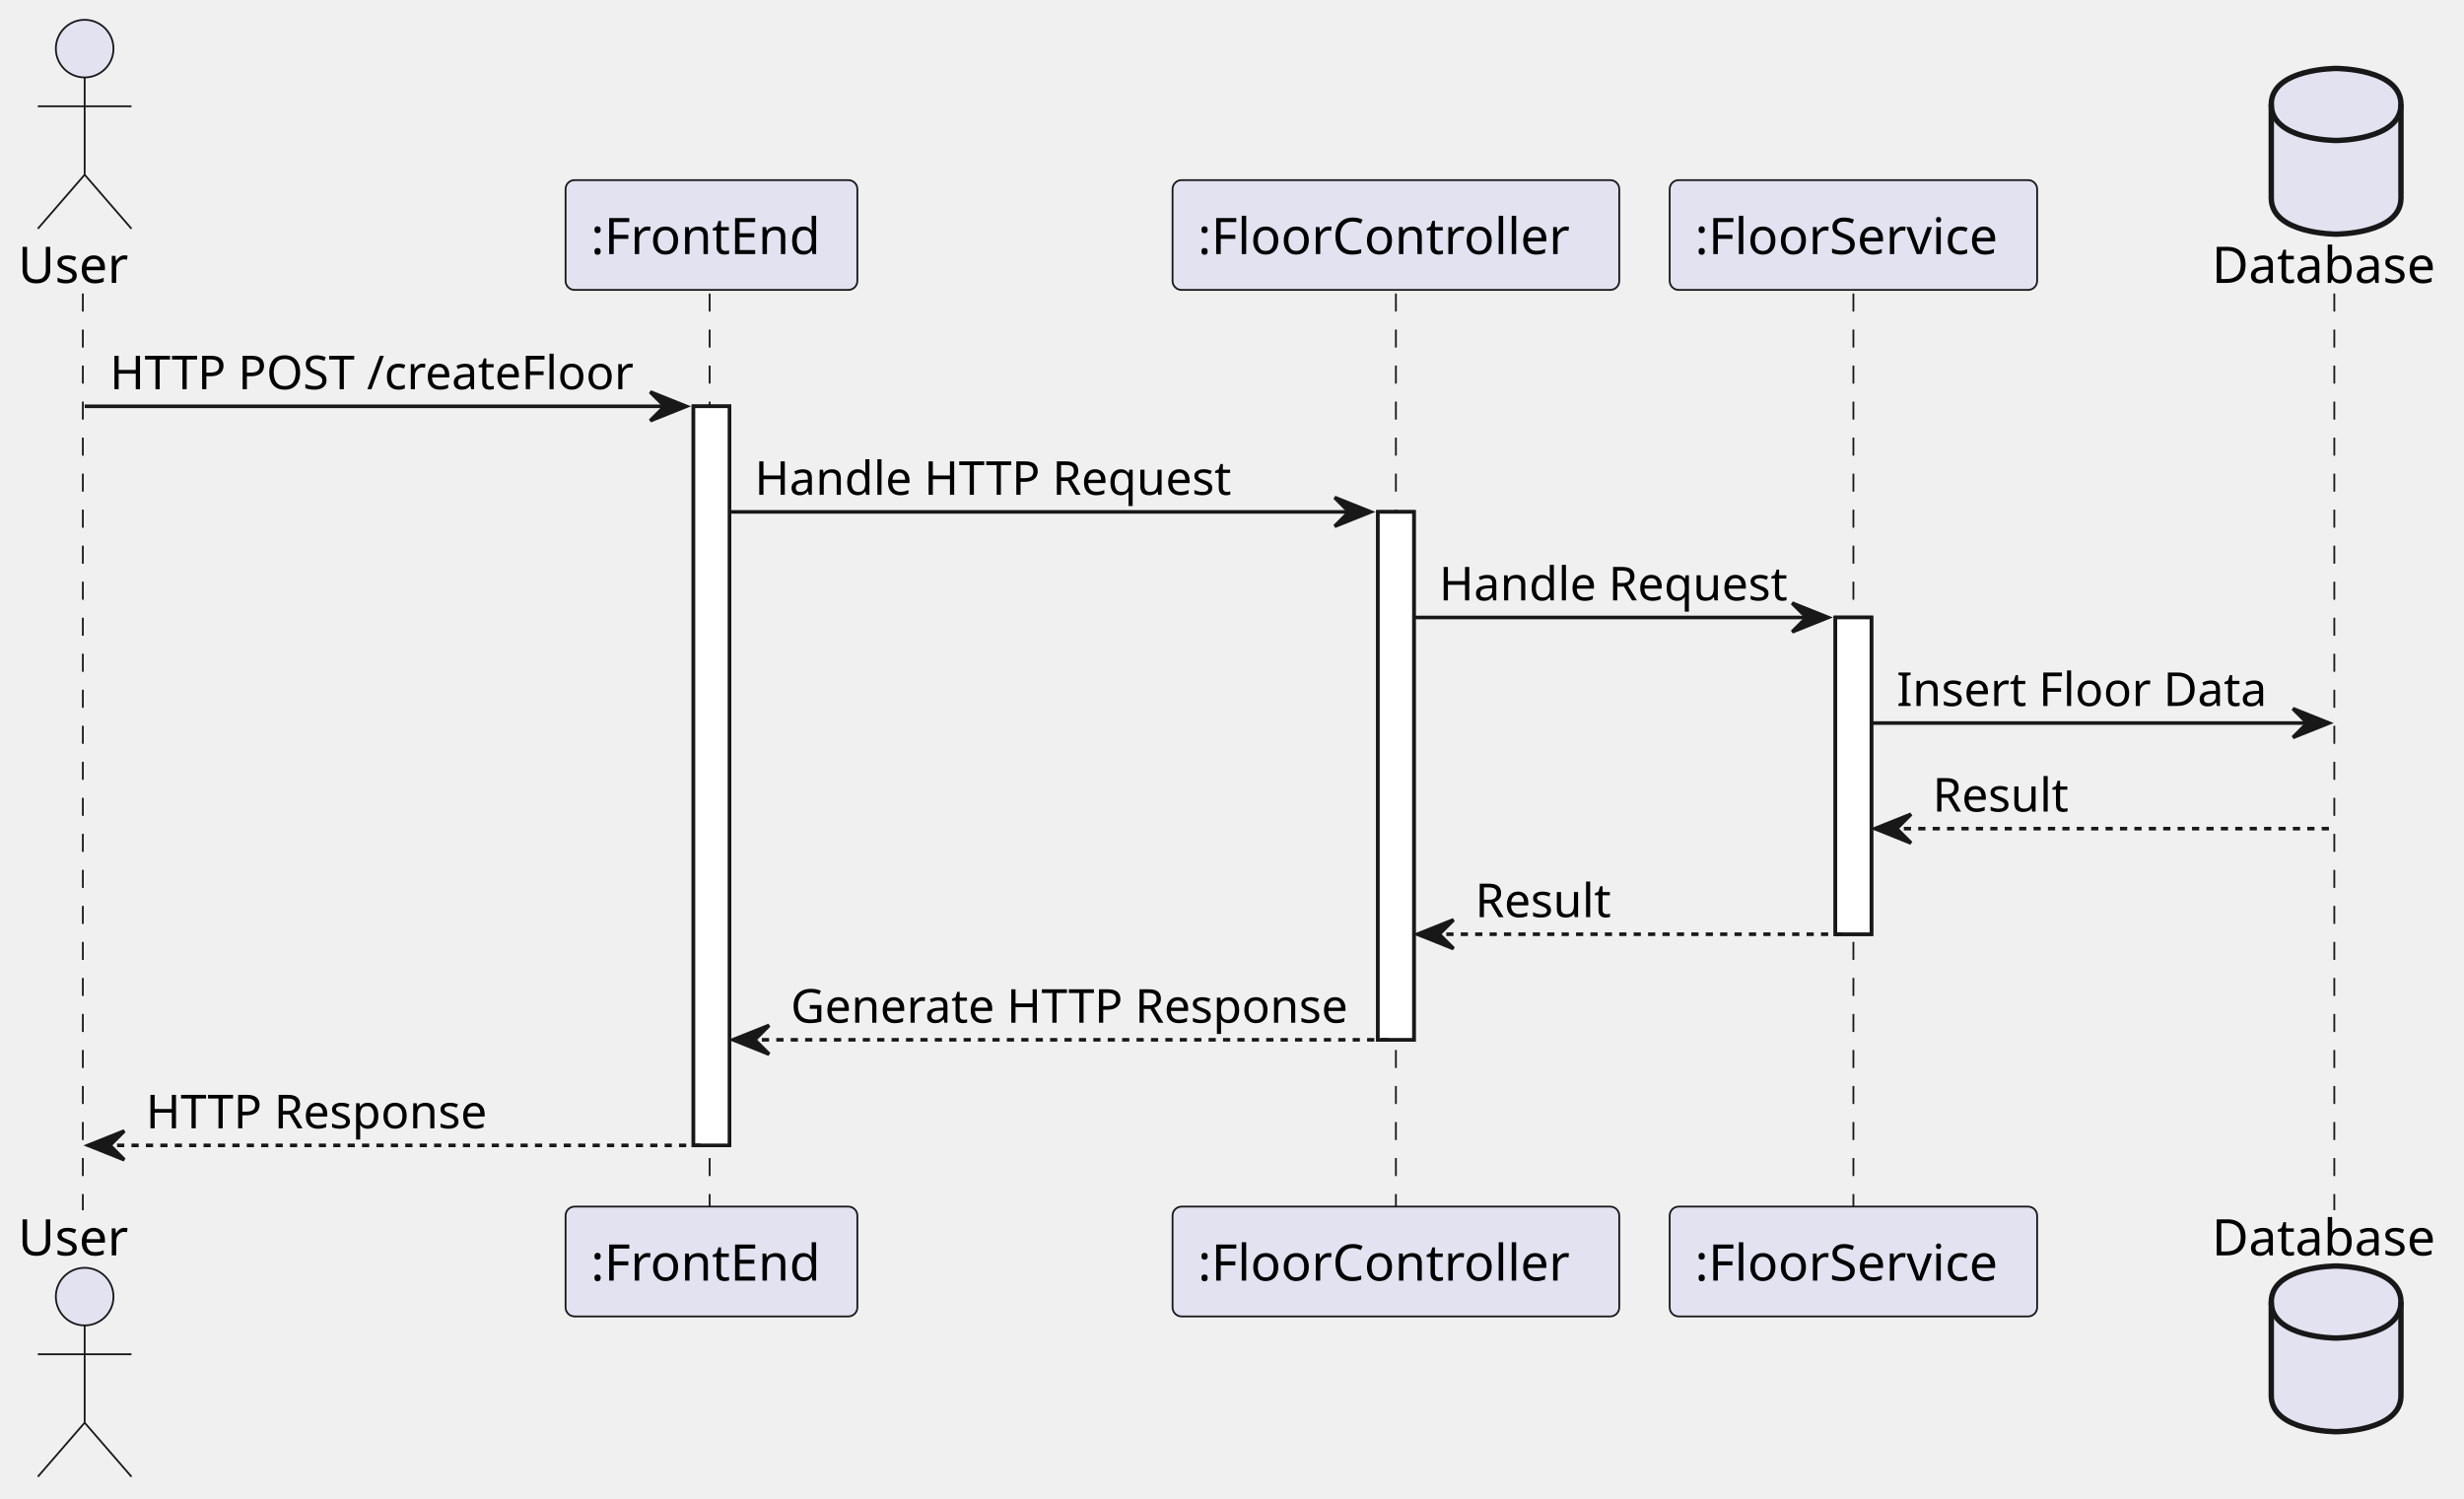
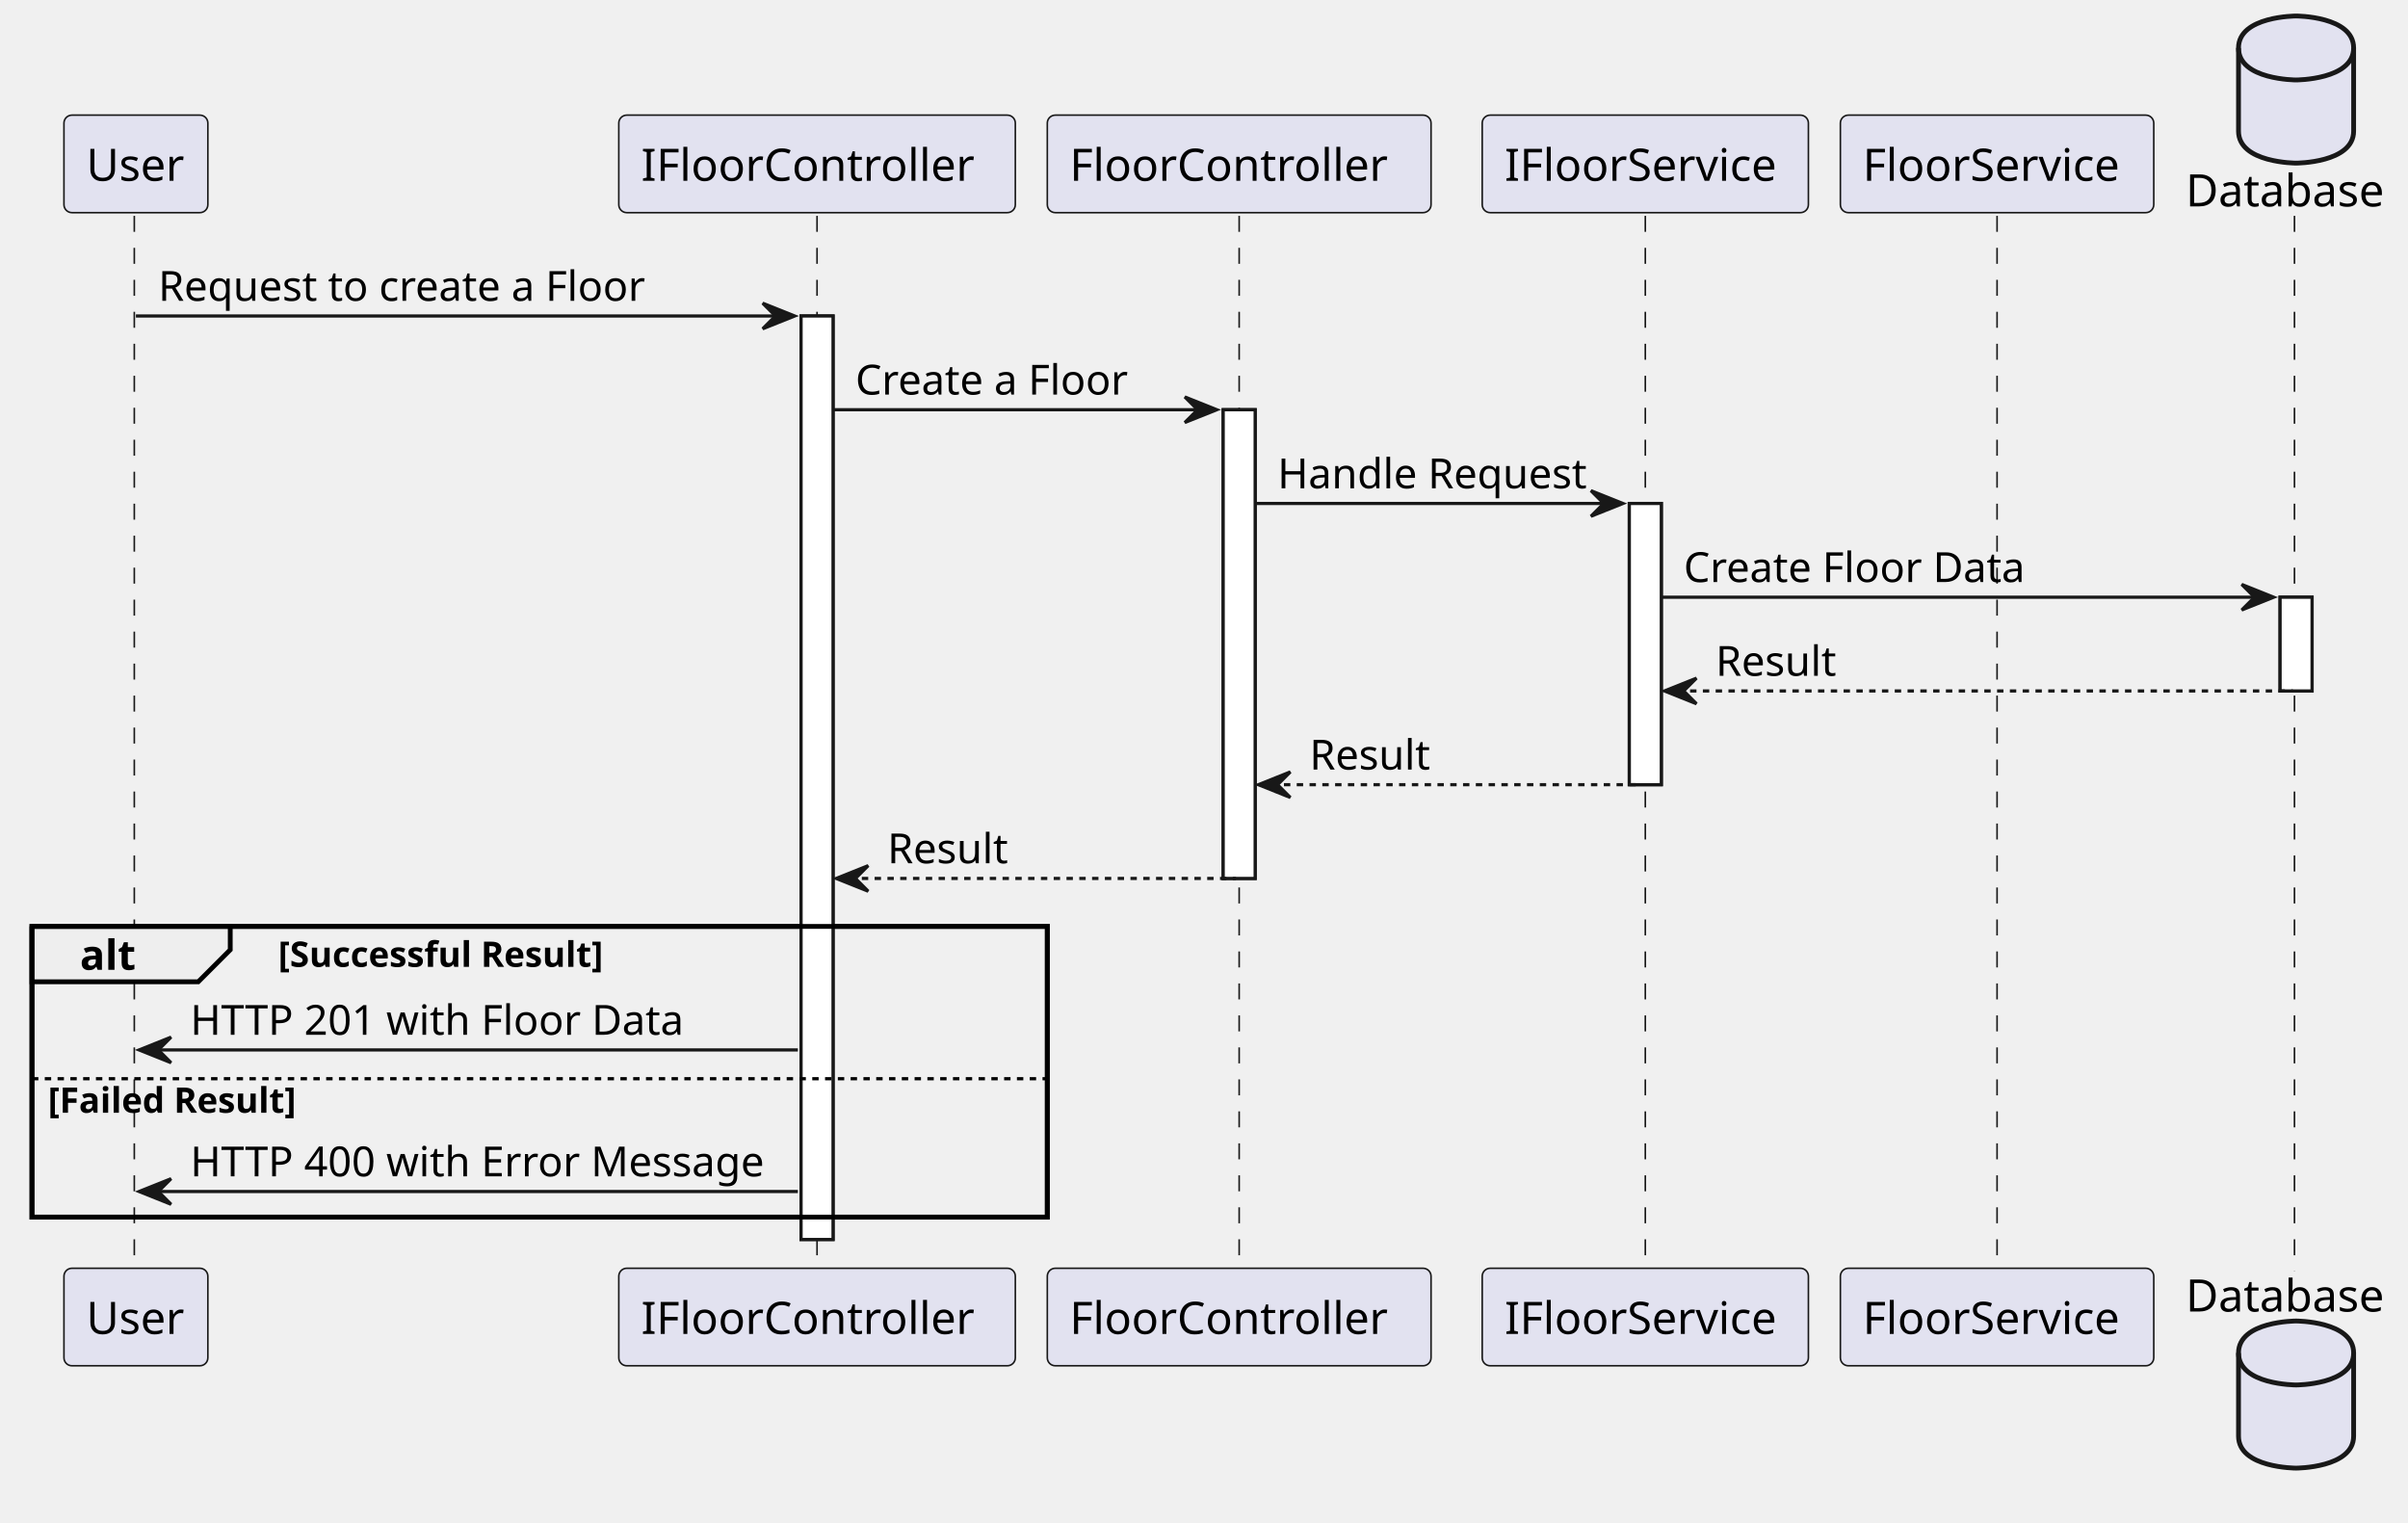
- <svg xmlns="http://www.w3.org/2000/svg" contentStyleType="text/css" height="416px" preserveAspectRatio="none" style="width:684px;height:416px;background:#FFFFFF;" version="1.1" viewBox="0 0 684 416" width="684px" zoomAndPan="magnify">
+ <svg xmlns="http://www.w3.org/2000/svg" contentStyleType="text/css" height="476px" preserveAspectRatio="none" style="width:753px;height:476px;background:#FFFFFF;" version="1.1" viewBox="0 0 753 476" width="753px" zoomAndPan="magnify">
  <defs />
  <g>
-     <rect fill="#FFFFFF" height="205.174" style="stroke:#181818;stroke-width:1.0;" width="10" x="192.5" y="112.799" />
-     <rect fill="#FFFFFF" height="146.553" style="stroke:#181818;stroke-width:1.0;" width="10" x="382.5" y="142.109" />
-     <rect fill="#FFFFFF" height="87.932" style="stroke:#181818;stroke-width:1.0;" width="10" x="509.5" y="171.42" />
-     <line style="stroke:#181818;stroke-width:0.5;stroke-dasharray:5.0,5.0;" x1="23" x2="23" y1="81.488" y2="335.973" />
-     <line style="stroke:#181818;stroke-width:0.5;stroke-dasharray:5.0,5.0;" x1="197" x2="197" y1="81.488" y2="335.973" />
-     <line style="stroke:#181818;stroke-width:0.5;stroke-dasharray:5.0,5.0;" x1="387.5" x2="387.5" y1="81.488" y2="335.973" />
-     <line style="stroke:#181818;stroke-width:0.5;stroke-dasharray:5.0,5.0;" x1="514.5" x2="514.5" y1="81.488" y2="335.973" />
-     <line style="stroke:#181818;stroke-width:0.5;stroke-dasharray:5.0,5.0;" x1="648" x2="648" y1="81.488" y2="335.973" />
-     <text fill="#000000" font-family="sans-serif" font-size="14" lengthAdjust="spacing" textLength="31" x="5" y="78.535">User</text>
-     <ellipse cx="23.5" cy="13.5" fill="#E2E2F0" rx="8" ry="8" style="stroke:#181818;stroke-width:0.5;" />
-     <path d="M23.5,21.5 L23.5,48.5 M10.5,29.5 L36.5,29.5 M23.5,48.5 L10.5,63.5 M23.5,48.5 L36.5,63.5 " fill="none" style="stroke:#181818;stroke-width:0.5;" />
-     <text fill="#000000" font-family="sans-serif" font-size="14" lengthAdjust="spacing" textLength="31" x="5" y="348.508">User</text>
-     <ellipse cx="23.5" cy="359.961" fill="#E2E2F0" rx="8" ry="8" style="stroke:#181818;stroke-width:0.5;" />
-     <path d="M23.5,367.961 L23.5,394.961 M10.5,375.961 L36.5,375.961 M23.5,394.961 L10.5,409.961 M23.5,394.961 L36.5,409.961 " fill="none" style="stroke:#181818;stroke-width:0.5;" />
-     <rect fill="#E2E2F0" height="30.488" rx="2.5" ry="2.5" style="stroke:#181818;stroke-width:0.5;" width="81" x="157" y="50" />
-     <text fill="#000000" font-family="sans-serif" font-size="14" lengthAdjust="spacing" textLength="67" x="164" y="70.535">:FrontEnd</text>
-     <rect fill="#E2E2F0" height="30.488" rx="2.5" ry="2.5" style="stroke:#181818;stroke-width:0.5;" width="81" x="157" y="334.973" />
-     <text fill="#000000" font-family="sans-serif" font-size="14" lengthAdjust="spacing" textLength="67" x="164" y="355.508">:FrontEnd</text>
-     <rect fill="#E2E2F0" height="30.488" rx="2.5" ry="2.5" style="stroke:#181818;stroke-width:0.5;" width="124" x="325.5" y="50" />
-     <text fill="#000000" font-family="sans-serif" font-size="14" lengthAdjust="spacing" textLength="110" x="332.5" y="70.535">:FloorController</text>
-     <rect fill="#E2E2F0" height="30.488" rx="2.5" ry="2.5" style="stroke:#181818;stroke-width:0.5;" width="124" x="325.5" y="334.973" />
-     <text fill="#000000" font-family="sans-serif" font-size="14" lengthAdjust="spacing" textLength="110" x="332.5" y="355.508">:FloorController</text>
-     <rect fill="#E2E2F0" height="30.488" rx="2.5" ry="2.5" style="stroke:#181818;stroke-width:0.5;" width="102" x="463.5" y="50" />
-     <text fill="#000000" font-family="sans-serif" font-size="14" lengthAdjust="spacing" textLength="88" x="470.5" y="70.535">:FloorService</text>
-     <rect fill="#E2E2F0" height="30.488" rx="2.5" ry="2.5" style="stroke:#181818;stroke-width:0.5;" width="102" x="463.5" y="334.973" />
-     <text fill="#000000" font-family="sans-serif" font-size="14" lengthAdjust="spacing" textLength="88" x="470.5" y="355.508">:FloorService</text>
-     <text fill="#000000" font-family="sans-serif" font-size="14" lengthAdjust="spacing" textLength="63" x="614" y="78.535">Database</text>
-     <path d="M630.5,29 C630.5,19 648.5,19 648.5,19 C648.5,19 666.5,19 666.5,29 L666.5,55 C666.5,65 648.5,65 648.5,65 C648.5,65 630.5,65 630.5,55 L630.5,29 " fill="#E2E2F0" style="stroke:#181818;stroke-width:1.5;" />
-     <path d="M630.5,29 C630.5,39 648.5,39 648.5,39 C648.5,39 666.5,39 666.5,29 " fill="none" style="stroke:#181818;stroke-width:1.5;" />
-     <text fill="#000000" font-family="sans-serif" font-size="14" lengthAdjust="spacing" textLength="63" x="614" y="348.508">Database</text>
-     <path d="M630.5,361.461 C630.5,351.461 648.5,351.461 648.5,351.461 C648.5,351.461 666.5,351.461 666.5,361.461 L666.5,387.461 C666.5,397.461 648.5,397.461 648.5,397.461 C648.5,397.461 630.5,397.461 630.5,387.461 L630.5,361.461 " fill="#E2E2F0" style="stroke:#181818;stroke-width:1.5;" />
-     <path d="M630.5,361.461 C630.5,371.461 648.5,371.461 648.5,371.461 C648.5,371.461 666.5,371.461 666.5,361.461 " fill="none" style="stroke:#181818;stroke-width:1.5;" />
-     <rect fill="#FFFFFF" height="205.174" style="stroke:#181818;stroke-width:1.0;" width="10" x="192.5" y="112.799" />
-     <rect fill="#FFFFFF" height="146.553" style="stroke:#181818;stroke-width:1.0;" width="10" x="382.5" y="142.109" />
-     <rect fill="#FFFFFF" height="87.932" style="stroke:#181818;stroke-width:1.0;" width="10" x="509.5" y="171.42" />
-     <polygon fill="#181818" points="180.5,108.799,190.5,112.799,180.5,116.799,184.5,112.799" style="stroke:#181818;stroke-width:1.0;" />
-     <line style="stroke:#181818;stroke-width:1.0;" x1="23.5" x2="186.5" y1="112.799" y2="112.799" />
-     <text fill="#000000" font-family="sans-serif" font-size="13" lengthAdjust="spacing" textLength="150" x="30.5" y="108.057">HTTP POST /createFloor</text>
-     <polygon fill="#181818" points="370.5,138.109,380.5,142.109,370.5,146.109,374.5,142.109" style="stroke:#181818;stroke-width:1.0;" />
-     <line style="stroke:#181818;stroke-width:1.0;" x1="202.5" x2="376.5" y1="142.109" y2="142.109" />
-     <text fill="#000000" font-family="sans-serif" font-size="13" lengthAdjust="spacing" textLength="135" x="209.5" y="137.367">Handle HTTP Request</text>
-     <polygon fill="#181818" points="497.5,167.42,507.5,171.42,497.5,175.42,501.5,171.42" style="stroke:#181818;stroke-width:1.0;" />
-     <line style="stroke:#181818;stroke-width:1.0;" x1="392.5" x2="503.5" y1="171.42" y2="171.42" />
-     <text fill="#000000" font-family="sans-serif" font-size="13" lengthAdjust="spacing" textLength="98" x="399.5" y="166.678">Handle Request</text>
-     <polygon fill="#181818" points="636.5,196.731,646.5,200.731,636.5,204.731,640.5,200.731" style="stroke:#181818;stroke-width:1.0;" />
-     <line style="stroke:#181818;stroke-width:1.0;" x1="519.5" x2="642.5" y1="200.731" y2="200.731" />
-     <text fill="#000000" font-family="sans-serif" font-size="13" lengthAdjust="spacing" textLength="105" x="526.5" y="195.988">Insert Floor Data</text>
-     <polygon fill="#181818" points="530.5,226.041,520.5,230.041,530.5,234.041,526.5,230.041" style="stroke:#181818;stroke-width:1.0;" />
-     <line style="stroke:#181818;stroke-width:1.0;stroke-dasharray:2.0,2.0;" x1="524.5" x2="647.5" y1="230.041" y2="230.041" />
-     <text fill="#000000" font-family="sans-serif" font-size="13" lengthAdjust="spacing" textLength="39" x="536.5" y="225.299">Result</text>
-     <polygon fill="#181818" points="403.5,255.352,393.5,259.352,403.5,263.352,399.5,259.352" style="stroke:#181818;stroke-width:1.0;" />
-     <line style="stroke:#181818;stroke-width:1.0;stroke-dasharray:2.0,2.0;" x1="397.5" x2="513.5" y1="259.352" y2="259.352" />
-     <text fill="#000000" font-family="sans-serif" font-size="13" lengthAdjust="spacing" textLength="39" x="409.5" y="254.609">Result</text>
-     <polygon fill="#181818" points="213.5,284.662,203.5,288.662,213.5,292.662,209.5,288.662" style="stroke:#181818;stroke-width:1.0;" />
-     <line style="stroke:#181818;stroke-width:1.0;stroke-dasharray:2.0,2.0;" x1="207.5" x2="386.5" y1="288.662" y2="288.662" />
-     <text fill="#000000" font-family="sans-serif" font-size="13" lengthAdjust="spacing" textLength="156" x="219.5" y="283.92">Generate HTTP Response</text>
-     <polygon fill="#181818" points="34.5,313.973,24.5,317.973,34.5,321.973,30.5,317.973" style="stroke:#181818;stroke-width:1.0;" />
-     <line style="stroke:#181818;stroke-width:1.0;stroke-dasharray:2.0,2.0;" x1="28.5" x2="196.5" y1="317.973" y2="317.973" />
-     <text fill="#000000" font-family="sans-serif" font-size="13" lengthAdjust="spacing" textLength="97" x="40.5" y="313.231">HTTP Response</text>
+     <rect fill="#FFFFFF" height="288.75" style="stroke:#181818;stroke-width:1.0;" width="10" x="250.5" y="98.799" />
+     <rect fill="#FFFFFF" height="146.553" style="stroke:#181818;stroke-width:1.0;" width="10" x="382.5" y="128.109" />
+     <rect fill="#FFFFFF" height="87.932" style="stroke:#181818;stroke-width:1.0;" width="10" x="509.5" y="157.42" />
+     <rect fill="#FFFFFF" height="29.311" style="stroke:#181818;stroke-width:1.0;" width="10" x="713" y="186.731" />
+     <rect fill="none" height="90.887" style="stroke:#000000;stroke-width:1.5;" width="317.5" x="10" y="289.662" />
+     <line style="stroke:#181818;stroke-width:0.5;stroke-dasharray:5.0,5.0;" x1="42" x2="42" y1="67.488" y2="397.549" />
+     <line style="stroke:#181818;stroke-width:0.5;stroke-dasharray:5.0,5.0;" x1="255.5" x2="255.5" y1="67.488" y2="397.549" />
+     <line style="stroke:#181818;stroke-width:0.5;stroke-dasharray:5.0,5.0;" x1="387.5" x2="387.5" y1="67.488" y2="397.549" />
+     <line style="stroke:#181818;stroke-width:0.5;stroke-dasharray:5.0,5.0;" x1="514.5" x2="514.5" y1="67.488" y2="397.549" />
+     <line style="stroke:#181818;stroke-width:0.5;stroke-dasharray:5.0,5.0;" x1="624.5" x2="624.5" y1="67.488" y2="397.549" />
+     <line style="stroke:#181818;stroke-width:0.5;stroke-dasharray:5.0,5.0;" x1="717.5" x2="717.5" y1="67.488" y2="397.549" />
+     <rect fill="#E2E2F0" height="30.488" rx="2.5" ry="2.5" style="stroke:#181818;stroke-width:0.5;" width="45" x="20" y="36" />
+     <text fill="#000000" font-family="sans-serif" font-size="14" lengthAdjust="spacing" textLength="31" x="27" y="56.535">User</text>
+     <rect fill="#E2E2F0" height="30.488" rx="2.5" ry="2.5" style="stroke:#181818;stroke-width:0.5;" width="45" x="20" y="396.549" />
+     <text fill="#000000" font-family="sans-serif" font-size="14" lengthAdjust="spacing" textLength="31" x="27" y="417.084">User</text>
+     <rect fill="#E2E2F0" height="30.488" rx="2.5" ry="2.5" style="stroke:#181818;stroke-width:0.5;" width="124" x="193.5" y="36" />
+     <text fill="#000000" font-family="sans-serif" font-size="14" lengthAdjust="spacing" textLength="110" x="200.5" y="56.535">IFloorController</text>
+     <rect fill="#E2E2F0" height="30.488" rx="2.5" ry="2.5" style="stroke:#181818;stroke-width:0.5;" width="124" x="193.5" y="396.549" />
+     <text fill="#000000" font-family="sans-serif" font-size="14" lengthAdjust="spacing" textLength="110" x="200.5" y="417.084">IFloorController</text>
+     <rect fill="#E2E2F0" height="30.488" rx="2.5" ry="2.5" style="stroke:#181818;stroke-width:0.5;" width="120" x="327.5" y="36" />
+     <text fill="#000000" font-family="sans-serif" font-size="14" lengthAdjust="spacing" textLength="106" x="334.5" y="56.535">FloorController</text>
+     <rect fill="#E2E2F0" height="30.488" rx="2.5" ry="2.5" style="stroke:#181818;stroke-width:0.5;" width="120" x="327.5" y="396.549" />
+     <text fill="#000000" font-family="sans-serif" font-size="14" lengthAdjust="spacing" textLength="106" x="334.5" y="417.084">FloorController</text>
+     <rect fill="#E2E2F0" height="30.488" rx="2.5" ry="2.5" style="stroke:#181818;stroke-width:0.5;" width="102" x="463.5" y="36" />
+     <text fill="#000000" font-family="sans-serif" font-size="14" lengthAdjust="spacing" textLength="88" x="470.5" y="56.535">IFloorService</text>
+     <rect fill="#E2E2F0" height="30.488" rx="2.5" ry="2.5" style="stroke:#181818;stroke-width:0.5;" width="102" x="463.5" y="396.549" />
+     <text fill="#000000" font-family="sans-serif" font-size="14" lengthAdjust="spacing" textLength="88" x="470.5" y="417.084">IFloorService</text>
+     <rect fill="#E2E2F0" height="30.488" rx="2.5" ry="2.5" style="stroke:#181818;stroke-width:0.5;" width="98" x="575.5" y="36" />
+     <text fill="#000000" font-family="sans-serif" font-size="14" lengthAdjust="spacing" textLength="84" x="582.5" y="56.535">FloorService</text>
+     <rect fill="#E2E2F0" height="30.488" rx="2.5" ry="2.5" style="stroke:#181818;stroke-width:0.5;" width="98" x="575.5" y="396.549" />
+     <text fill="#000000" font-family="sans-serif" font-size="14" lengthAdjust="spacing" textLength="84" x="582.5" y="417.084">FloorService</text>
+     <text fill="#000000" font-family="sans-serif" font-size="14" lengthAdjust="spacing" textLength="63" x="683.5" y="64.535">Database</text>
+     <path d="M700,15 C700,5 718,5 718,5 C718,5 736,5 736,15 L736,41 C736,51 718,51 718,51 C718,51 700,51 700,41 L700,15 " fill="#E2E2F0" style="stroke:#181818;stroke-width:1.5;" />
+     <path d="M700,15 C700,25 718,25 718,25 C718,25 736,25 736,15 " fill="none" style="stroke:#181818;stroke-width:1.5;" />
+     <text fill="#000000" font-family="sans-serif" font-size="14" lengthAdjust="spacing" textLength="63" x="683.5" y="410.084">Database</text>
+     <path d="M700,423.037 C700,413.037 718,413.037 718,413.037 C718,413.037 736,413.037 736,423.037 L736,449.037 C736,459.037 718,459.037 718,459.037 C718,459.037 700,459.037 700,449.037 L700,423.037 " fill="#E2E2F0" style="stroke:#181818;stroke-width:1.5;" />
+     <path d="M700,423.037 C700,433.037 718,433.037 718,433.037 C718,433.037 736,433.037 736,423.037 " fill="none" style="stroke:#181818;stroke-width:1.5;" />
+     <rect fill="#FFFFFF" height="288.75" style="stroke:#181818;stroke-width:1.0;" width="10" x="250.5" y="98.799" />
+     <rect fill="#FFFFFF" height="146.553" style="stroke:#181818;stroke-width:1.0;" width="10" x="382.5" y="128.109" />
+     <rect fill="#FFFFFF" height="87.932" style="stroke:#181818;stroke-width:1.0;" width="10" x="509.5" y="157.42" />
+     <rect fill="#FFFFFF" height="29.311" style="stroke:#181818;stroke-width:1.0;" width="10" x="713" y="186.731" />
+     <polygon fill="#181818" points="238.5,94.799,248.5,98.799,238.5,102.799,242.5,98.799" style="stroke:#181818;stroke-width:1.0;" />
+     <line style="stroke:#181818;stroke-width:1.0;" x1="42.5" x2="244.5" y1="98.799" y2="98.799" />
+     <text fill="#000000" font-family="sans-serif" font-size="13" lengthAdjust="spacing" textLength="156" x="49.5" y="94.057">Request to create a Floor</text>
+     <polygon fill="#181818" points="370.5,124.109,380.5,128.109,370.5,132.109,374.5,128.109" style="stroke:#181818;stroke-width:1.0;" />
+     <line style="stroke:#181818;stroke-width:1.0;" x1="260.5" x2="376.5" y1="128.109" y2="128.109" />
+     <text fill="#000000" font-family="sans-serif" font-size="13" lengthAdjust="spacing" textLength="87" x="267.5" y="123.367">Create a Floor</text>
+     <polygon fill="#181818" points="497.5,153.42,507.5,157.42,497.5,161.42,501.5,157.42" style="stroke:#181818;stroke-width:1.0;" />
+     <line style="stroke:#181818;stroke-width:1.0;" x1="392.5" x2="503.5" y1="157.42" y2="157.42" />
+     <text fill="#000000" font-family="sans-serif" font-size="13" lengthAdjust="spacing" textLength="98" x="399.5" y="152.678">Handle Request</text>
+     <polygon fill="#181818" points="701,182.731,711,186.731,701,190.731,705,186.731" style="stroke:#181818;stroke-width:1.0;" />
+     <line style="stroke:#181818;stroke-width:1.0;" x1="519.5" x2="707" y1="186.731" y2="186.731" />
+     <text fill="#000000" font-family="sans-serif" font-size="13" lengthAdjust="spacing" textLength="109" x="526.5" y="181.988">Create Floor Data</text>
+     <polygon fill="#181818" points="530.5,212.041,520.5,216.041,530.5,220.041,526.5,216.041" style="stroke:#181818;stroke-width:1.0;" />
+     <line style="stroke:#181818;stroke-width:1.0;stroke-dasharray:2.0,2.0;" x1="524.5" x2="717" y1="216.041" y2="216.041" />
+     <text fill="#000000" font-family="sans-serif" font-size="13" lengthAdjust="spacing" textLength="39" x="536.5" y="211.299">Result</text>
+     <polygon fill="#181818" points="403.5,241.352,393.5,245.352,403.5,249.352,399.5,245.352" style="stroke:#181818;stroke-width:1.0;" />
+     <line style="stroke:#181818;stroke-width:1.0;stroke-dasharray:2.0,2.0;" x1="397.5" x2="513.5" y1="245.352" y2="245.352" />
+     <text fill="#000000" font-family="sans-serif" font-size="13" lengthAdjust="spacing" textLength="39" x="409.5" y="240.609">Result</text>
+     <polygon fill="#181818" points="271.5,270.662,261.5,274.662,271.5,278.662,267.5,274.662" style="stroke:#181818;stroke-width:1.0;" />
+     <line style="stroke:#181818;stroke-width:1.0;stroke-dasharray:2.0,2.0;" x1="265.5" x2="386.5" y1="274.662" y2="274.662" />
+     <text fill="#000000" font-family="sans-serif" font-size="13" lengthAdjust="spacing" textLength="39" x="277.5" y="269.92">Result</text>
+     <path d="M10,289.662 L72,289.662 L72,296.973 L62,306.973 L10,306.973 L10,289.662 " fill="#EEEEEE" style="stroke:#000000;stroke-width:1.5;" />
+     <rect fill="none" height="90.887" style="stroke:#000000;stroke-width:1.5;" width="317.5" x="10" y="289.662" />
+     <text fill="#000000" font-family="sans-serif" font-size="13" font-weight="bold" lengthAdjust="spacing" textLength="17" x="25" y="303.231">alt</text>
+     <text fill="#000000" font-family="sans-serif" font-size="11" font-weight="bold" lengthAdjust="spacing" textLength="106" x="87" y="302.297">[Successful Result]</text>
+     <polygon fill="#181818" points="53.5,324.283,43.5,328.283,53.5,332.283,49.5,328.283" style="stroke:#181818;stroke-width:1.0;" />
+     <line style="stroke:#181818;stroke-width:1.0;" x1="47.5" x2="249.5" y1="328.283" y2="328.283" />
+     <text fill="#000000" font-family="sans-serif" font-size="13" lengthAdjust="spacing" textLength="161" x="59.5" y="323.541">HTTP 201 with Floor Data</text>
+     <line style="stroke:#000000;stroke-width:1.0;stroke-dasharray:2.0,2.0;" x1="10" x2="327.5" y1="337.283" y2="337.283" />
+     <text fill="#000000" font-family="sans-serif" font-size="11" font-weight="bold" lengthAdjust="spacing" textLength="80" x="15" y="347.918">[Failed Result]</text>
+     <polygon fill="#181818" points="53.5,368.549,43.5,372.549,53.5,376.549,49.5,372.549" style="stroke:#181818;stroke-width:1.0;" />
+     <line style="stroke:#181818;stroke-width:1.0;" x1="47.5" x2="249.5" y1="372.549" y2="372.549" />
+     <text fill="#000000" font-family="sans-serif" font-size="13" lengthAdjust="spacing" textLength="184" x="59.5" y="367.807">HTTP 400 with Error Message</text>
  </g>
</svg>
